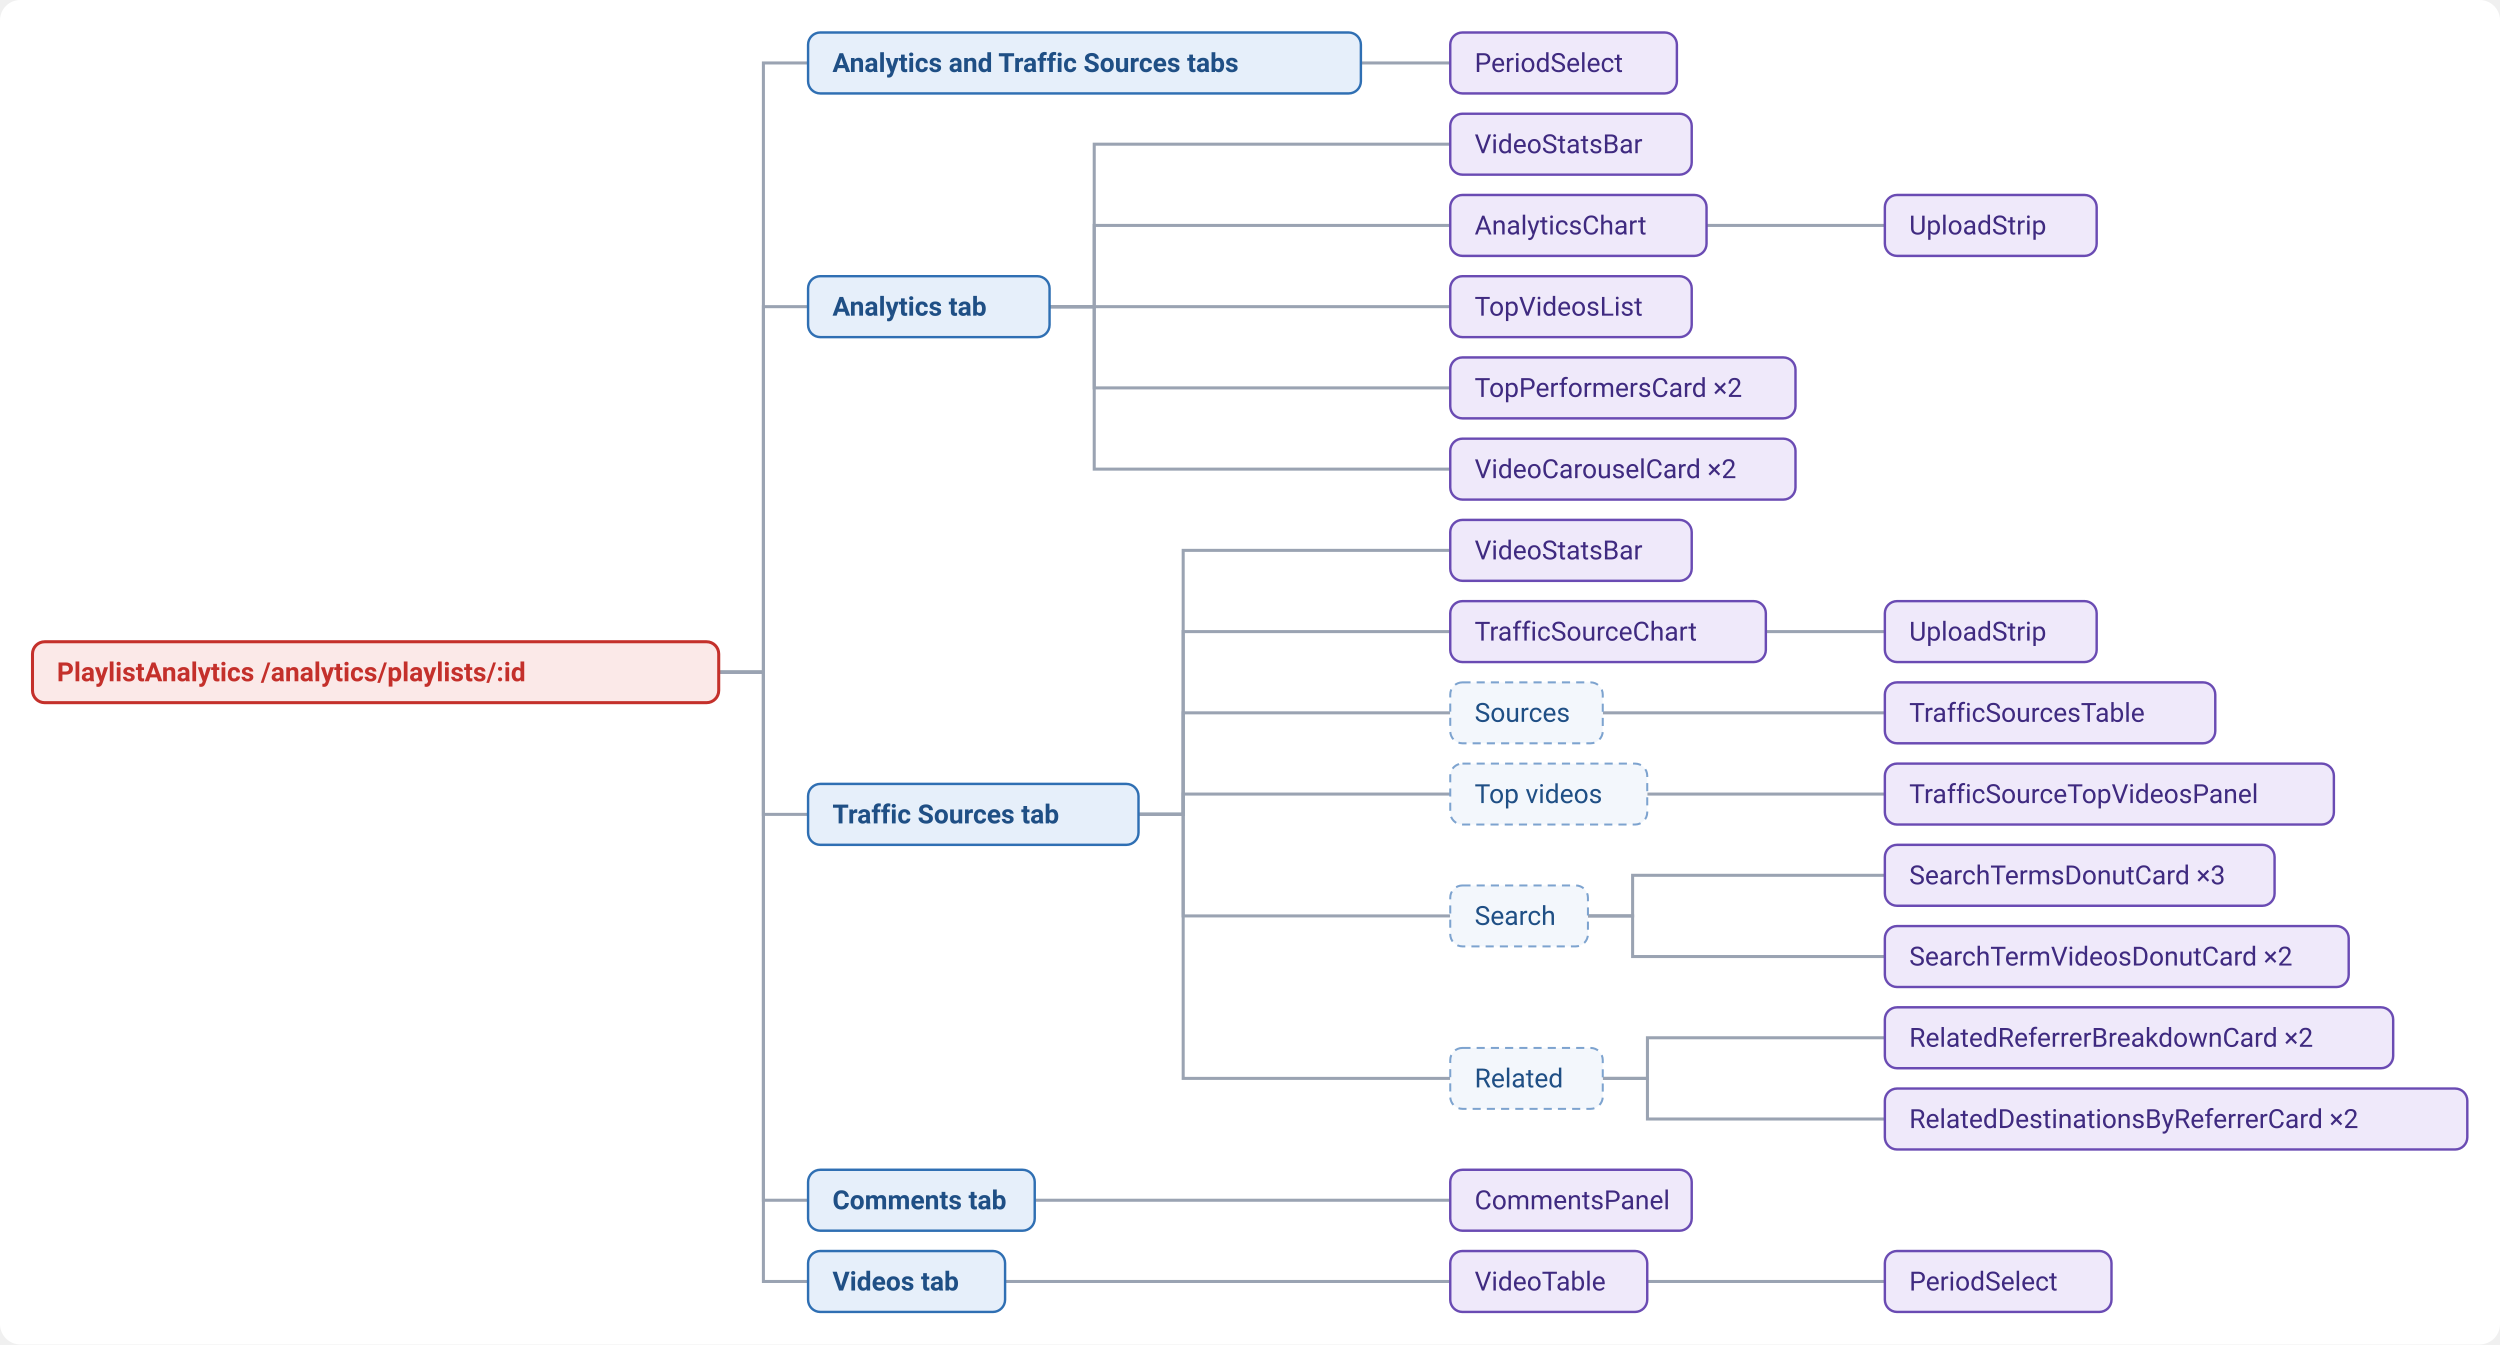
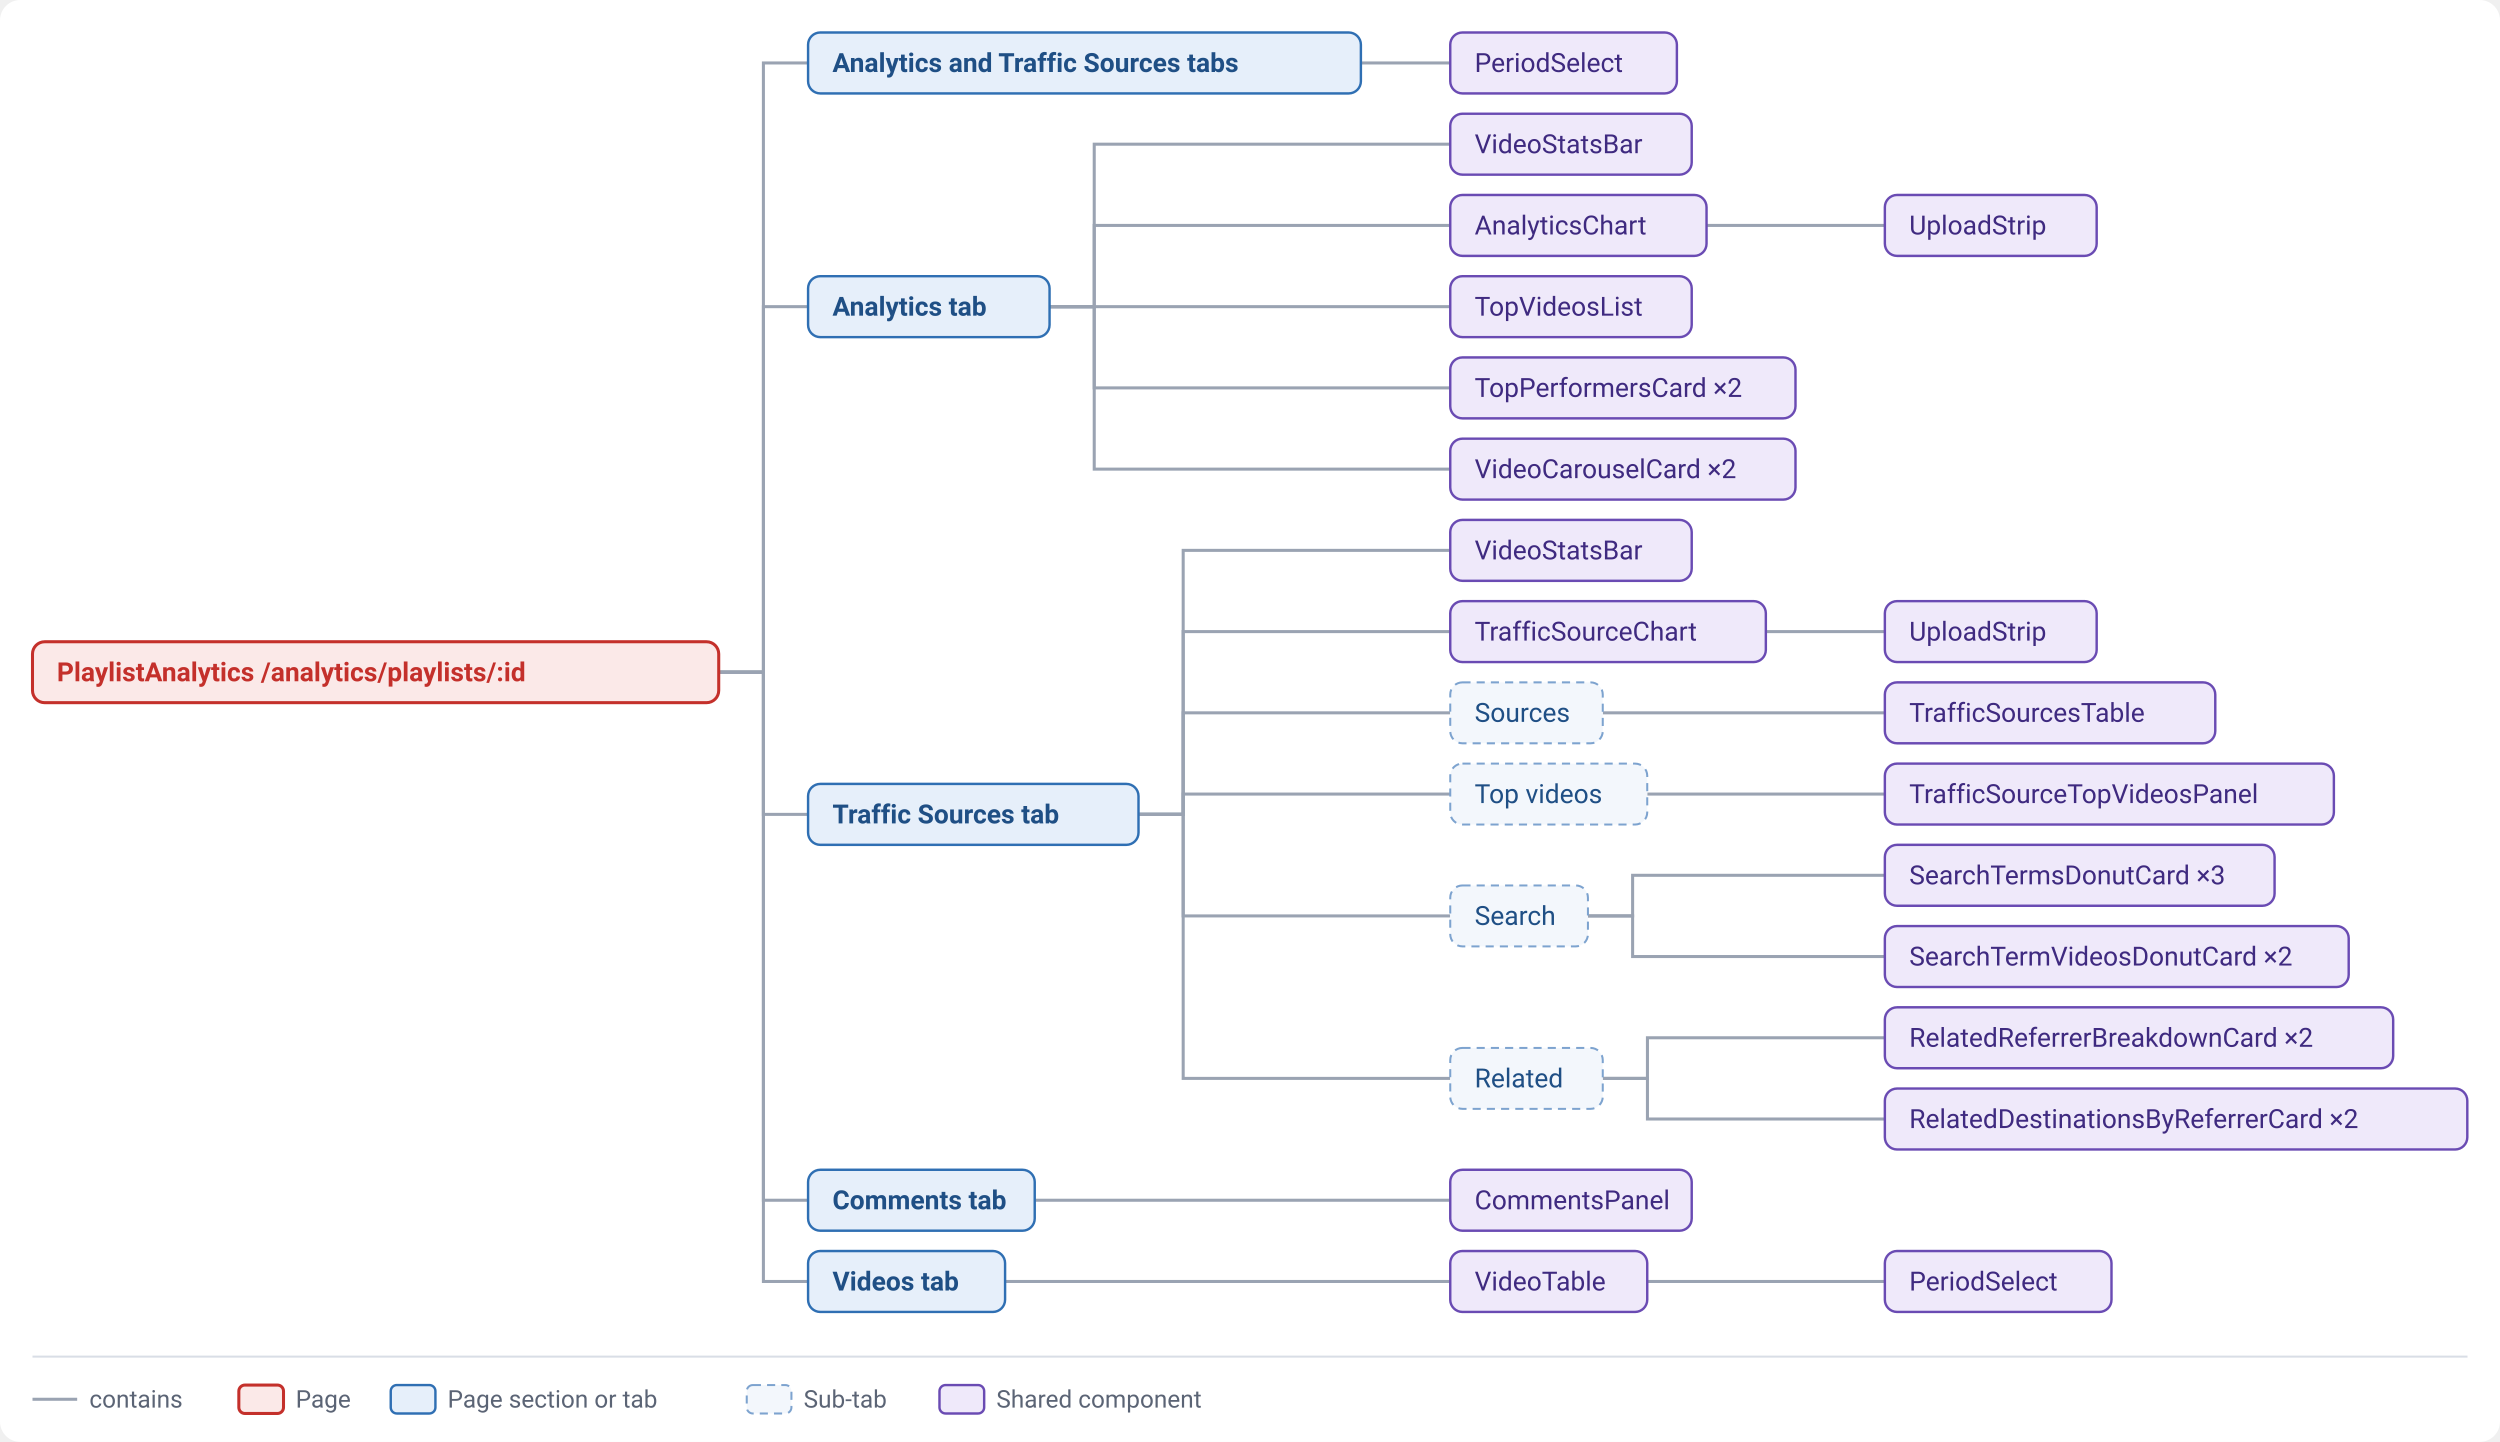
- <svg xmlns="http://www.w3.org/2000/svg" width="1231" height="662" viewBox="0 0 1231 662" role="img" aria-label="Components on the PlaylistAnalytics page">
+ <svg xmlns="http://www.w3.org/2000/svg" width="1231" height="710" viewBox="0 0 1231 710" role="img" aria-label="Components on the PlaylistAnalytics page">
  <style>
  .bg { fill: #ffffff; }
  text { font-family: system-ui, -apple-system, "Segoe UI", Roboto, Arial, sans-serif; font-size: 13px; dominant-baseline: central; }
  .edge { fill: none; stroke: #9aa3b2; stroke-width: 1.5; }
  .page rect { fill: #fbe9e8; stroke: #c4302b; stroke-width: 1.5; }
  .page text { fill: #c4302b; font-weight: 700; }
  .tab rect { fill: #e6effa; stroke: #2f6fb3; stroke-width: 1.2; }
  .tab text { fill: #1f4f85; font-weight: 600; }
  .sub rect { fill: #f3f7fc; stroke: #7da3cf; stroke-width: 1; stroke-dasharray: 4 3; }
  .sub text { fill: #1f4f85; }
  .comp rect { fill: #efe9fa; stroke: #6a4bb3; stroke-width: 1.2; }
  .comp text { fill: #3f2a80; }
  .local rect { fill: #f0f2f5; stroke: #8a93a3; stroke-width: 1; stroke-dasharray: 4 3; }
  .local text { fill: #1c2330; font-style: italic; }
  @media (prefers-color-scheme: dark) {
    .bg { fill: #1a1f27; }
    .edge { stroke: #5b6475; }
    .page rect { fill: #3a1e1d; stroke: #ff6b63; } .page text { fill: #ff8a80; }
    .tab rect { fill: #1b2a3d; stroke: #7db3ef; } .tab text { fill: #a9cdf5; }
    .sub rect { fill: #17212e; stroke: #4f79a8; } .sub text { fill: #a9cdf5; }
    .comp rect { fill: #2a2340; stroke: #b9a2f5; } .comp text { fill: #d6c9fb; }
    .local rect { fill: #222833; stroke: #6b7486; } .local text { fill: #e6e9ef; }
  }
+   .legend-text { font-size: 12px; fill: #5b6475; }
+   .legend-rule { stroke: #d9dee6; stroke-width: 1; }
+   @media (prefers-color-scheme: dark) { .legend-text { fill: #9aa3b2; } .legend-rule { stroke: #2f3744; } }
</style>
-   <rect class="bg" width="1231" height="662" rx="10" />
+   <rect class="bg" width="1231" height="710" rx="10" />
  <path class="edge" d="M670.1,31.0 H692.1 V31.0 H714.1" />
  <path class="edge" d="M840.3,111.0 H862.3 V111.0 H928.1" />
  <path class="edge" d="M516.8,151.0 H538.8 V71.0 H714.1" />
  <path class="edge" d="M516.8,151.0 H538.8 V111.0 H714.1" />
  <path class="edge" d="M516.8,151.0 H538.8 V151.0 H714.1" />
  <path class="edge" d="M516.8,151.0 H538.8 V191.0 H714.1" />
  <path class="edge" d="M516.8,151.0 H538.8 V231.0 H714.1" />
  <path class="edge" d="M869.5,311.0 H891.5 V311.0 H928.1" />
  <path class="edge" d="M789.2,351.0 H811.2 V351.0 H928.1" />
  <path class="edge" d="M811.1,391.0 H833.1 V391.0 H928.1" />
  <path class="edge" d="M781.9,451.0 H803.9 V431.0 H928.1" />
  <path class="edge" d="M781.9,451.0 H803.9 V471.0 H928.1" />
  <path class="edge" d="M789.2,531.0 H811.2 V511.0 H928.1" />
  <path class="edge" d="M789.2,531.0 H811.2 V551.0 H928.1" />
  <path class="edge" d="M560.6,401.0 H582.6 V271.0 H714.1" />
  <path class="edge" d="M560.6,401.0 H582.6 V311.0 H714.1" />
  <path class="edge" d="M560.6,401.0 H582.6 V351.0 H714.1" />
  <path class="edge" d="M560.6,401.0 H582.6 V391.0 H714.1" />
  <path class="edge" d="M560.6,401.0 H582.6 V451.0 H714.1" />
  <path class="edge" d="M560.6,401.0 H582.6 V531.0 H714.1" />
  <path class="edge" d="M509.5,591.0 H531.5 V591.0 H714.1" />
  <path class="edge" d="M811.1,631.0 H833.1 V631.0 H928.1" />
  <path class="edge" d="M494.9,631.0 H516.9 V631.0 H714.1" />
  <path class="edge" d="M353.9,331.0 H375.9 V31.0 H397.9" />
  <path class="edge" d="M353.9,331.0 H375.9 V151.0 H397.9" />
  <path class="edge" d="M353.9,331.0 H375.9 V401.0 H397.9" />
  <path class="edge" d="M353.9,331.0 H375.9 V591.0 H397.9" />
  <path class="edge" d="M353.9,331.0 H375.9 V631.0 H397.9" />
  <g class="comp">
    <rect x="714.1" y="16.0" width="111.6" height="30" rx="6" />
    <text x="726.1" y="31.0">PeriodSelect</text>
  </g>
  <g class="tab">
    <rect x="397.9" y="16.0" width="272.2" height="30" rx="6" />
    <text x="409.9" y="31.0">Analytics and Traffic Sources tabs</text>
  </g>
  <g class="comp">
    <rect x="714.1" y="56.0" width="118.9" height="30" rx="6" />
    <text x="726.1" y="71.0">VideoStatsBar</text>
  </g>
  <g class="comp">
    <rect x="928.1" y="96.0" width="104.3" height="30" rx="6" />
    <text x="940.1" y="111.0">UploadStrip</text>
  </g>
  <g class="comp">
    <rect x="714.1" y="96.0" width="126.2" height="30" rx="6" />
    <text x="726.1" y="111.0">AnalyticsChart</text>
  </g>
  <g class="comp">
    <rect x="714.1" y="136.0" width="118.9" height="30" rx="6" />
    <text x="726.1" y="151.0">TopVideosList</text>
  </g>
  <g class="comp">
    <rect x="714.1" y="176.0" width="170.0" height="30" rx="6" />
    <text x="726.1" y="191.0">TopPerformersCard ×2</text>
  </g>
  <g class="comp">
    <rect x="714.1" y="216.0" width="170.0" height="30" rx="6" />
    <text x="726.1" y="231.0">VideoCarouselCard ×2</text>
  </g>
  <g class="tab">
    <rect x="397.9" y="136.0" width="118.9" height="30" rx="6" />
    <text x="409.9" y="151.0">Analytics tab</text>
  </g>
  <g class="comp">
    <rect x="714.1" y="256.0" width="118.9" height="30" rx="6" />
    <text x="726.1" y="271.0">VideoStatsBar</text>
  </g>
  <g class="comp">
    <rect x="928.1" y="296.0" width="104.3" height="30" rx="6" />
    <text x="940.1" y="311.0">UploadStrip</text>
  </g>
  <g class="comp">
    <rect x="714.1" y="296.0" width="155.4" height="30" rx="6" />
    <text x="726.1" y="311.0">TrafficSourceChart</text>
  </g>
  <g class="comp">
    <rect x="928.1" y="336.0" width="162.7" height="30" rx="6" />
    <text x="940.1" y="351.0">TrafficSourcesTable</text>
  </g>
  <g class="sub">
    <rect x="714.1" y="336.0" width="75.1" height="30" rx="6" />
    <text x="726.1" y="351.0">Sources</text>
  </g>
  <g class="comp">
    <rect x="928.1" y="376.0" width="221.1" height="30" rx="6" />
    <text x="940.1" y="391.0">TrafficSourceTopVideosPanel</text>
  </g>
  <g class="sub">
    <rect x="714.1" y="376.0" width="97.0" height="30" rx="6" />
    <text x="726.1" y="391.0">Top videos</text>
  </g>
  <g class="comp">
    <rect x="928.1" y="416.0" width="191.9" height="30" rx="6" />
    <text x="940.1" y="431.0">SearchTermsDonutCard ×3</text>
  </g>
  <g class="comp">
    <rect x="928.1" y="456.0" width="228.4" height="30" rx="6" />
    <text x="940.1" y="471.0">SearchTermVideosDonutCard ×2</text>
  </g>
  <g class="sub">
    <rect x="714.1" y="436.0" width="67.8" height="30" rx="6" />
    <text x="726.1" y="451.0">Search</text>
  </g>
  <g class="comp">
    <rect x="928.1" y="496.0" width="250.3" height="30" rx="6" />
    <text x="940.1" y="511.0">RelatedReferrerBreakdownCard ×2</text>
  </g>
  <g class="comp">
    <rect x="928.1" y="536.0" width="286.8" height="30" rx="6" />
    <text x="940.1" y="551.0">RelatedDestinationsByReferrerCard ×2</text>
  </g>
  <g class="sub">
    <rect x="714.1" y="516.0" width="75.1" height="30" rx="6" />
    <text x="726.1" y="531.0">Related</text>
  </g>
  <g class="tab">
    <rect x="397.9" y="386.0" width="162.7" height="30" rx="6" />
    <text x="409.9" y="401.0">Traffic Sources tab</text>
  </g>
  <g class="comp">
    <rect x="714.1" y="576.0" width="118.9" height="30" rx="6" />
    <text x="726.1" y="591.0">CommentsPanel</text>
  </g>
  <g class="tab">
    <rect x="397.9" y="576.0" width="111.6" height="30" rx="6" />
    <text x="409.9" y="591.0">Comments tab</text>
  </g>
  <g class="comp">
    <rect x="928.1" y="616.0" width="111.6" height="30" rx="6" />
    <text x="940.1" y="631.0">PeriodSelect</text>
  </g>
  <g class="comp">
    <rect x="714.1" y="616.0" width="97.0" height="30" rx="6" />
    <text x="726.1" y="631.0">VideoTable</text>
  </g>
  <g class="tab">
    <rect x="397.9" y="616.0" width="97.0" height="30" rx="6" />
    <text x="409.9" y="631.0">Videos tab</text>
  </g>
  <g class="page">
    <rect x="16.0" y="316.0" width="337.9" height="30" rx="6" />
    <text x="28.0" y="331.0">PlaylistAnalytics  /analytics/playlists/:id</text>
  </g>
+   <line class="legend-rule" x1="16" y1="668.0" x2="1215.0" y2="668.0" />
+   <path class="edge" d="M16.0,689.0 H38.0" />
+   <text class="legend-text" x="44.0" y="689.0">contains</text>
+   <g class="page">
+     <rect x="117.6" y="682.0" width="22" height="14" rx="3" />
+   </g>
+   <text class="legend-text" x="145.6" y="689.0">Page</text>
+   <g class="tab">
+     <rect x="192.4" y="682.0" width="22" height="14" rx="3" />
+   </g>
+   <text class="legend-text" x="220.4" y="689.0">Page section or tab</text>
+   <g class="sub">
+     <rect x="367.7" y="682.0" width="22" height="14" rx="3" />
+   </g>
+   <text class="legend-text" x="395.7" y="689.0">Sub-tab</text>
+   <g class="comp">
+     <rect x="462.6" y="682.0" width="22" height="14" rx="3" />
+   </g>
+   <text class="legend-text" x="490.6" y="689.0">Shared component</text>
</svg>
